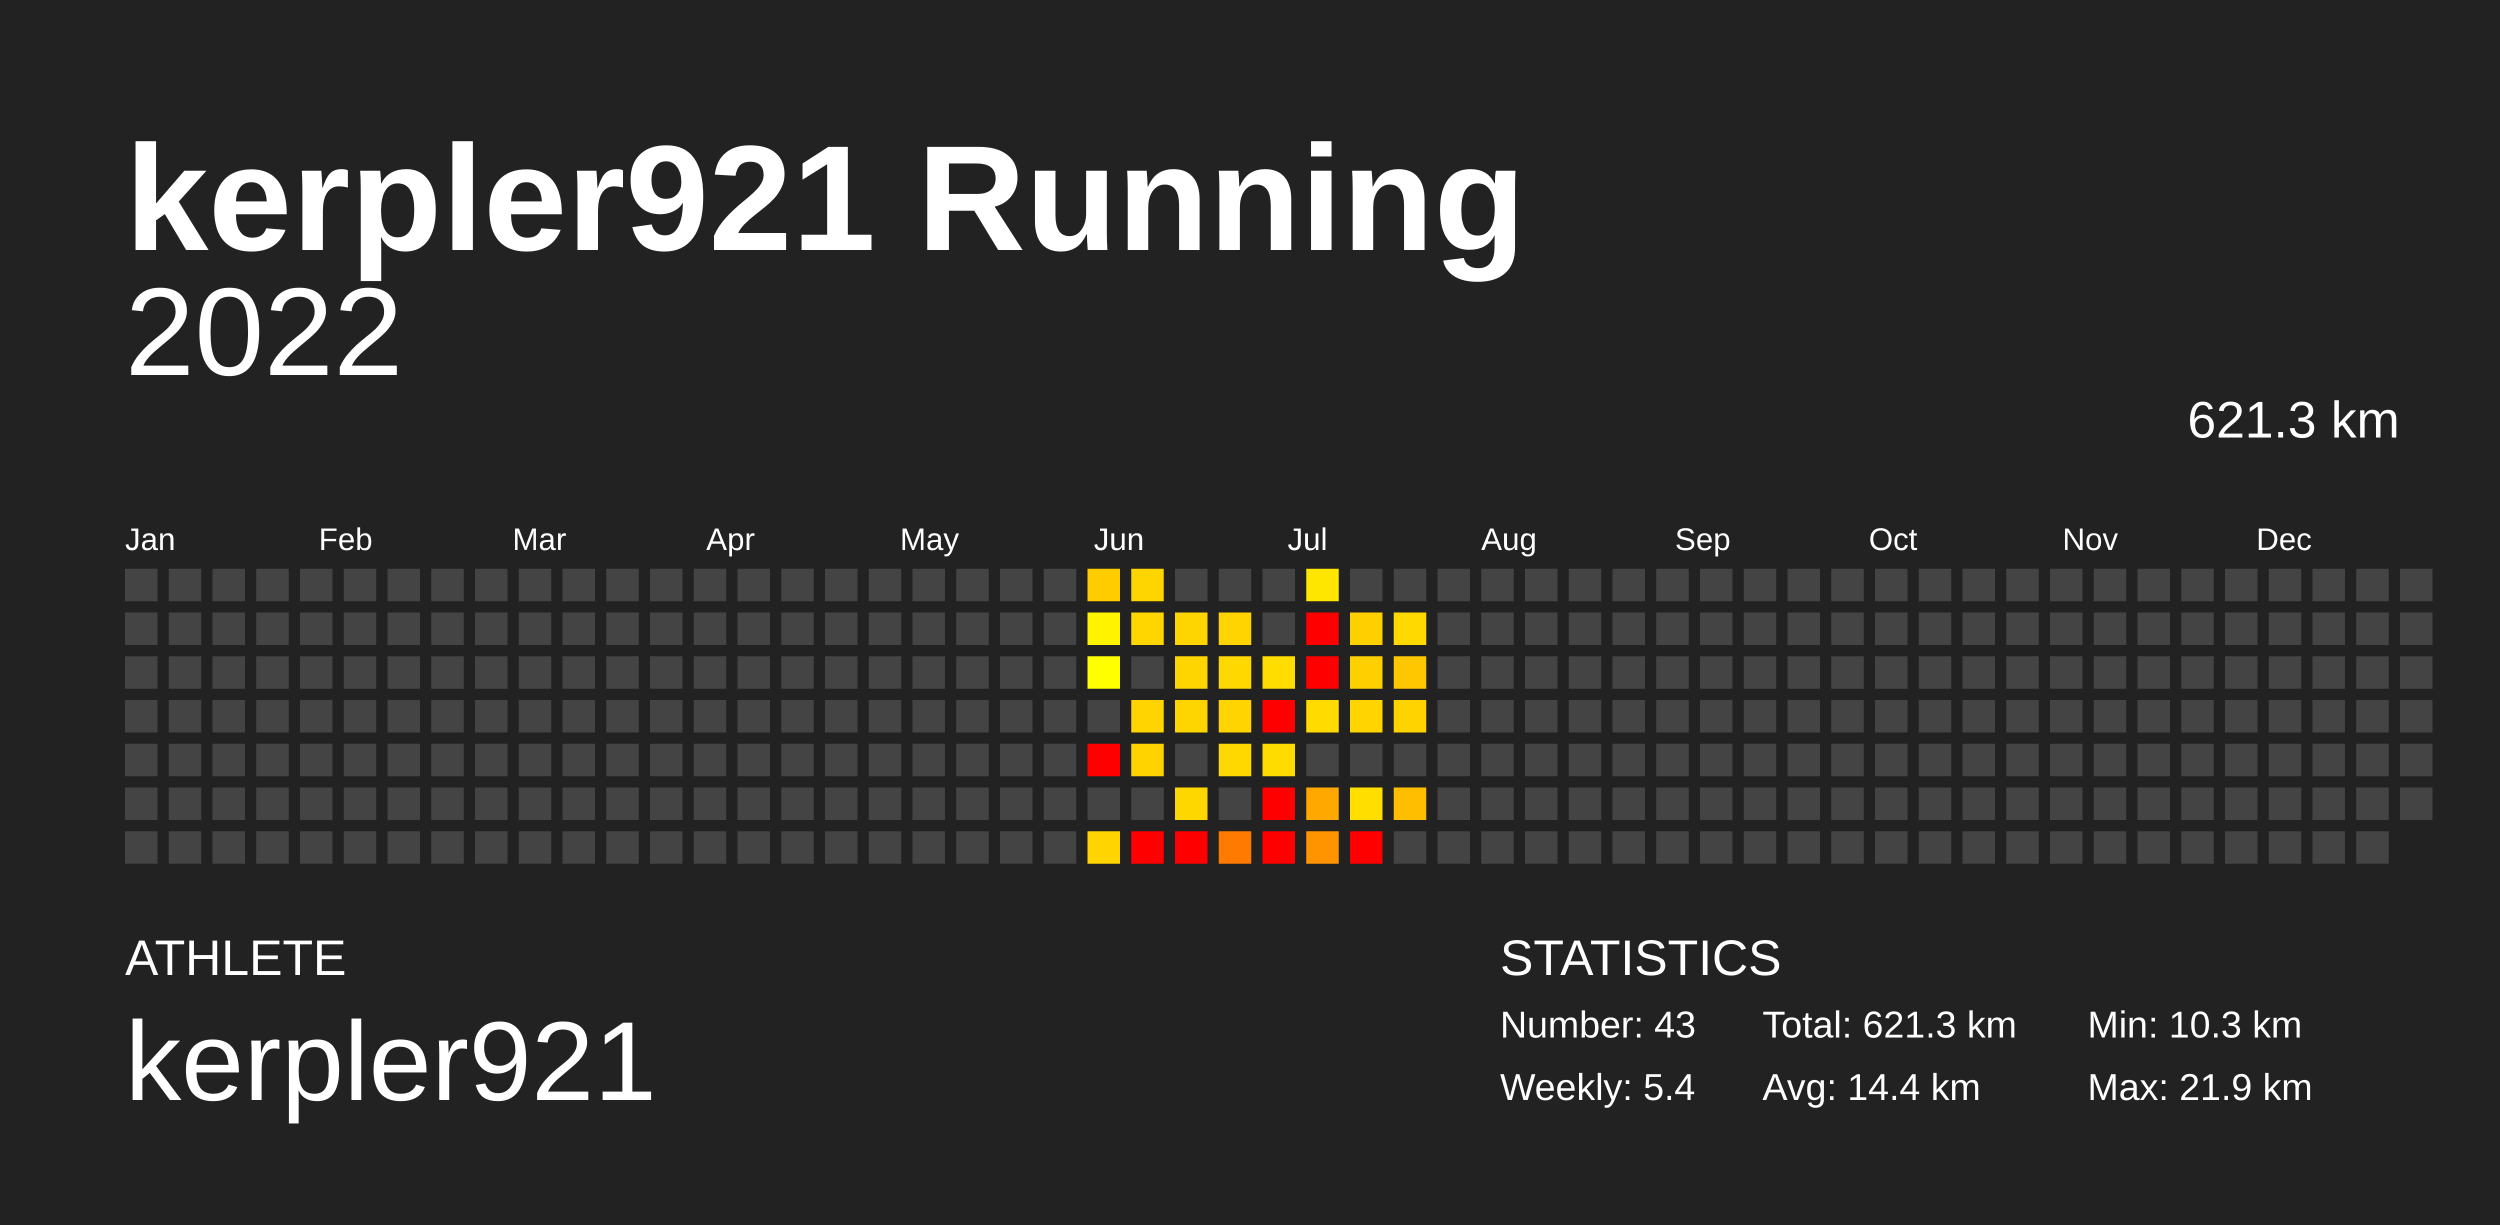
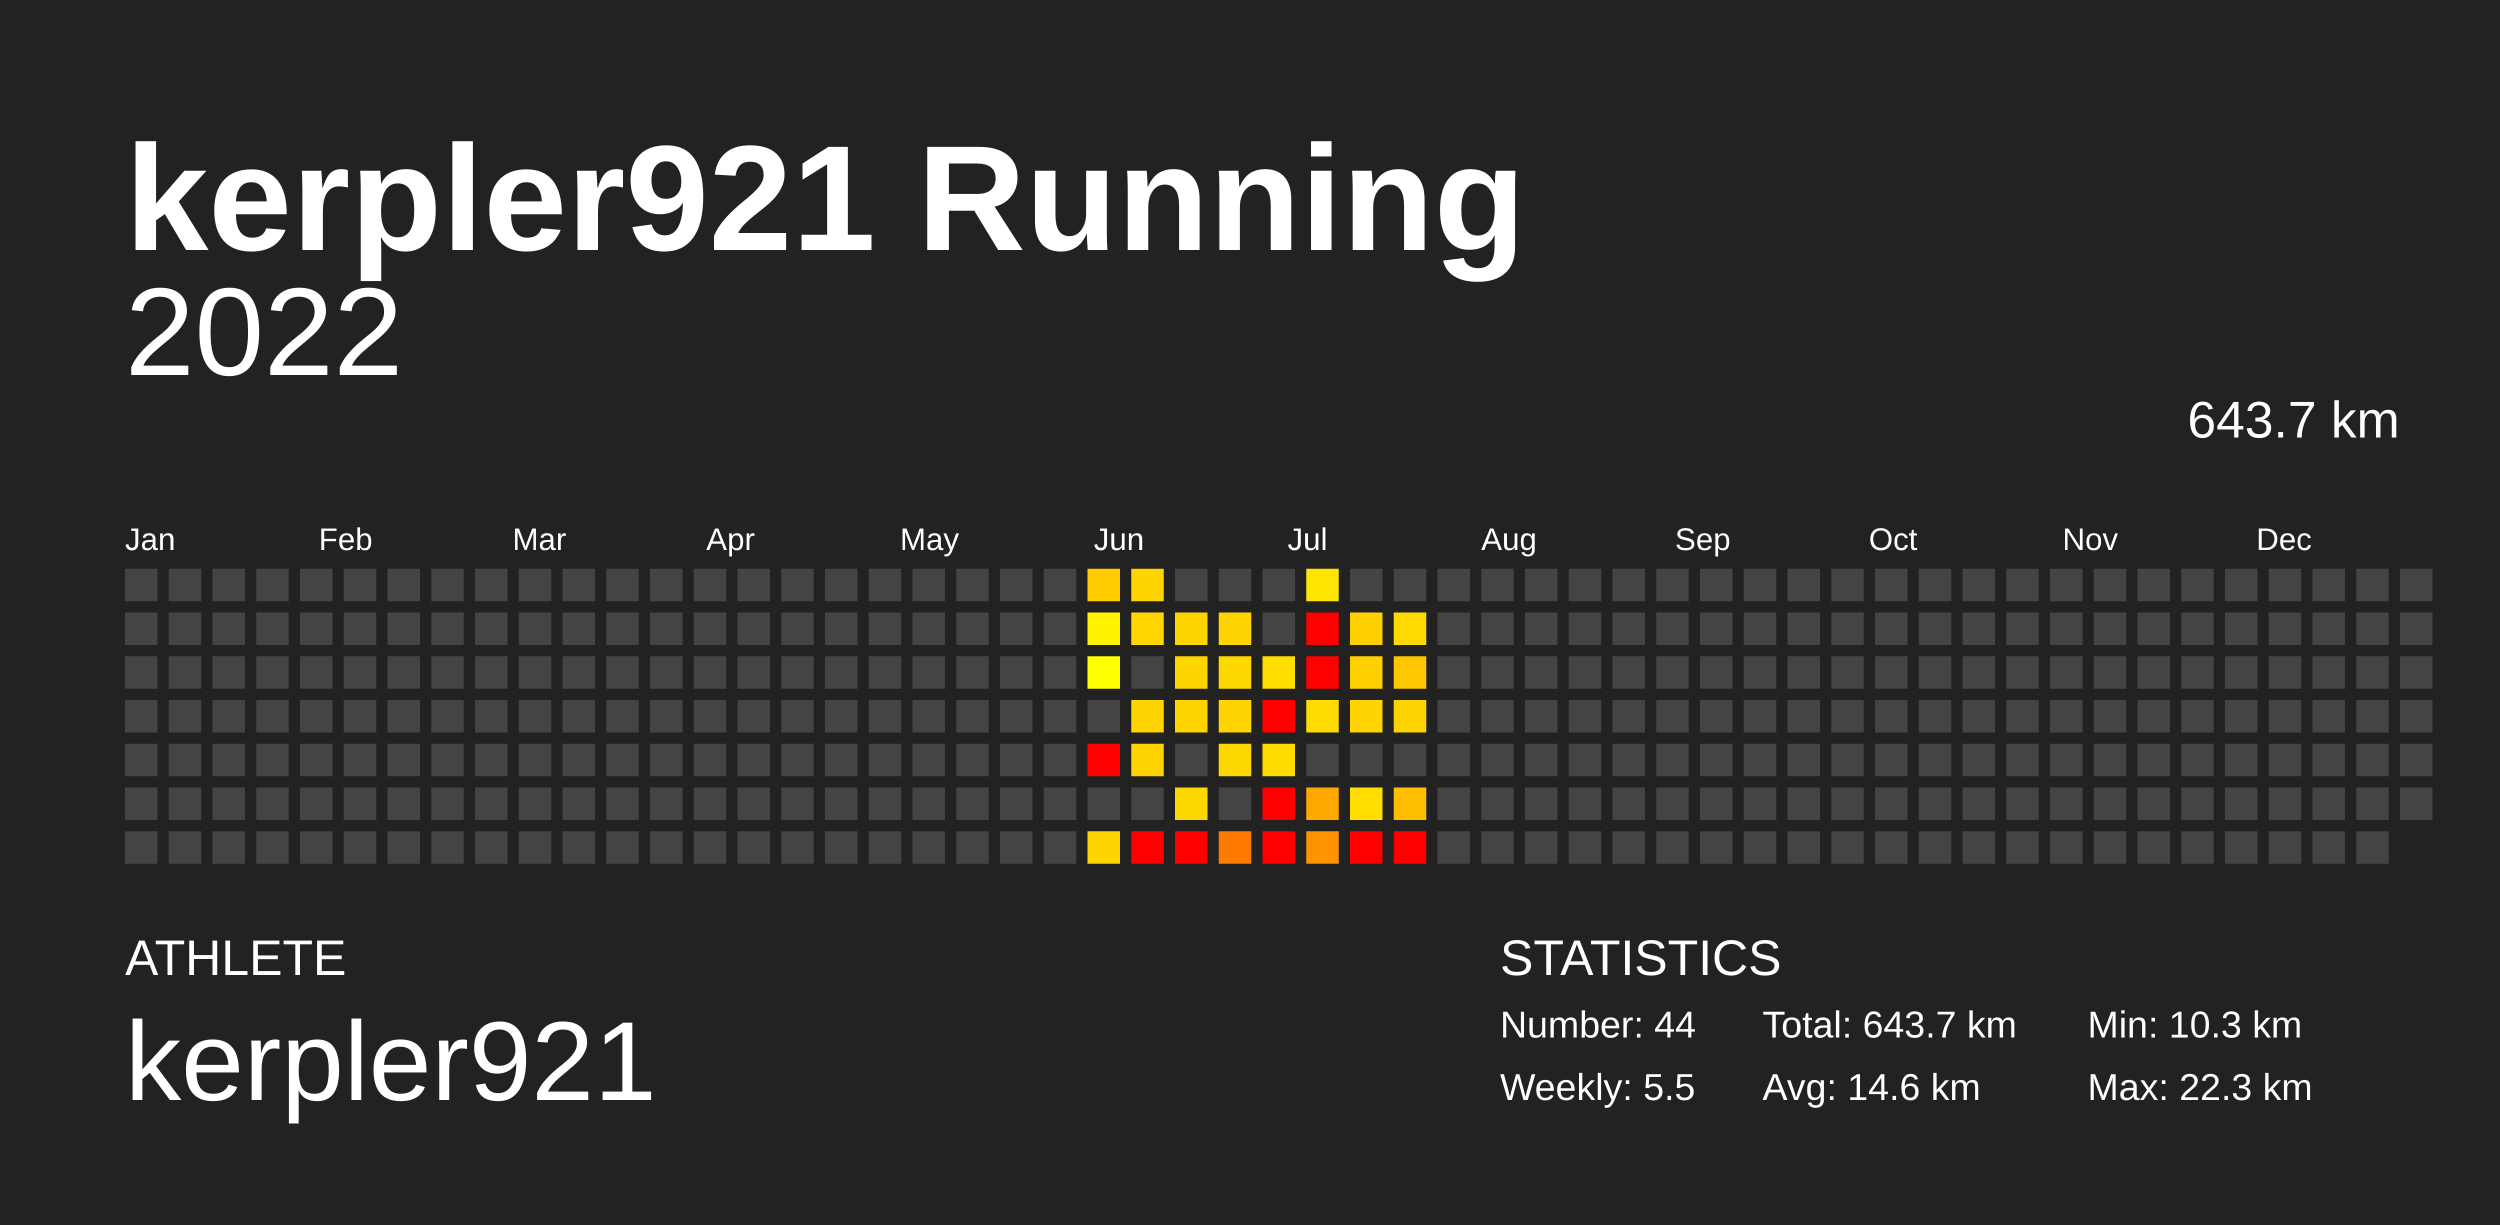
<svg xmlns="http://www.w3.org/2000/svg" baseProfile="full" height="98mm" version="1.1" viewBox="0,0,200,98" width="200mm">
  <defs />
  <rect fill="#222222" height="98" width="200" x="0" y="0" />
  <text fill="#FFFFFF" style="font-size:12px; font-family:Arial; font-weight:bold;" x="10" y="20">kerpler921 Running</text>
  <text fill="#FFFFFF" style="font-size:4px; font-family:Arial" x="10" y="78">ATHLETE</text>
  <text fill="#FFFFFF" style="font-size:9px; font-family:Arial" x="10" y="88">kerpler921</text>
  <text fill="#FFFFFF" style="font-size:4px; font-family:Arial" x="120" y="78">STATISTICS</text>
-   <text fill="#FFFFFF" style="font-size:3px; font-family:Arial" x="120" y="83">Number: 43</text>
-   <text fill="#FFFFFF" style="font-size:3px; font-family:Arial" x="120" y="88">Weekly: 5.4</text>
-   <text fill="#FFFFFF" style="font-size:3px; font-family:Arial" x="141" y="83">Total: 621.3 km</text>
-   <text fill="#FFFFFF" style="font-size:3px; font-family:Arial" x="141" y="88">Avg: 14.4 km</text>
+   <text fill="#FFFFFF" style="font-size:3px; font-family:Arial" x="120" y="83">Number: 44</text>
+   <text fill="#FFFFFF" style="font-size:3px; font-family:Arial" x="120" y="88">Weekly: 5.5</text>
+   <text fill="#FFFFFF" style="font-size:3px; font-family:Arial" x="141" y="83">Total: 643.7 km</text>
+   <text fill="#FFFFFF" style="font-size:3px; font-family:Arial" x="141" y="88">Avg: 14.6 km</text>
  <text fill="#FFFFFF" style="font-size:3px; font-family:Arial" x="167" y="83">Min: 10.3 km</text>
-   <text fill="#FFFFFF" style="font-size:3px; font-family:Arial" x="167" y="88">Max: 21.9 km</text>
+   <text fill="#FFFFFF" style="font-size:3px; font-family:Arial" x="167" y="88">Max: 22.3 km</text>
  <text alignment-baseline="hanging" fill="#FFFFFF" style="font-size:10.0px; font-family:Arial;" x="10" y="30">2022</text>
-   <text alignment-baseline="hanging" fill="#FFFFFF" style="font-size:4.125px; font-family:Arial;" x="175" y="35">621.3 km</text>
+   <text alignment-baseline="hanging" fill="#FFFFFF" style="font-size:4.125px; font-family:Arial;" x="175" y="35">643.7 km</text>
  <text fill="#FFFFFF" style="font-size:2.5px; font-family:Arial" x="10.0" y="44">Jan</text>
  <text fill="#FFFFFF" style="font-size:2.5px; font-family:Arial" x="25.5" y="44">Feb</text>
  <text fill="#FFFFFF" style="font-size:2.5px; font-family:Arial" x="41.0" y="44">Mar</text>
  <text fill="#FFFFFF" style="font-size:2.5px; font-family:Arial" x="56.5" y="44">Apr</text>
  <text fill="#FFFFFF" style="font-size:2.5px; font-family:Arial" x="72.0" y="44">May</text>
  <text fill="#FFFFFF" style="font-size:2.5px; font-family:Arial" x="87.5" y="44">Jun</text>
  <text fill="#FFFFFF" style="font-size:2.5px; font-family:Arial" x="103.0" y="44">Jul</text>
  <text fill="#FFFFFF" style="font-size:2.5px; font-family:Arial" x="118.5" y="44">Aug</text>
  <text fill="#FFFFFF" style="font-size:2.5px; font-family:Arial" x="134.0" y="44">Sep</text>
  <text fill="#FFFFFF" style="font-size:2.5px; font-family:Arial" x="149.5" y="44">Oct</text>
  <text fill="#FFFFFF" style="font-size:2.5px; font-family:Arial" x="165.0" y="44">Nov</text>
  <text fill="#FFFFFF" style="font-size:2.5px; font-family:Arial" x="180.5" y="44">Dec</text>
  <rect fill="#444444" height="2.6" width="2.6" x="10.0" y="45.5" />
  <rect fill="#444444" height="2.6" width="2.6" x="10.0" y="49.0" />
  <rect fill="#444444" height="2.6" width="2.6" x="10.0" y="52.5" />
  <rect fill="#444444" height="2.6" width="2.6" x="10.0" y="56.0" />
  <rect fill="#444444" height="2.6" width="2.6" x="10.0" y="59.5" />
  <rect fill="#444444" height="2.6" width="2.6" x="10.0" y="63.0" />
  <rect fill="#444444" height="2.6" width="2.6" x="10.0" y="66.5" />
  <rect fill="#444444" height="2.6" width="2.6" x="13.5" y="45.5" />
  <rect fill="#444444" height="2.6" width="2.6" x="13.5" y="49.0" />
  <rect fill="#444444" height="2.6" width="2.6" x="13.5" y="52.5" />
  <rect fill="#444444" height="2.6" width="2.6" x="13.5" y="56.0" />
  <rect fill="#444444" height="2.6" width="2.6" x="13.5" y="59.5" />
  <rect fill="#444444" height="2.6" width="2.6" x="13.5" y="63.0" />
  <rect fill="#444444" height="2.6" width="2.6" x="13.5" y="66.5" />
  <rect fill="#444444" height="2.6" width="2.6" x="17.0" y="45.5" />
  <rect fill="#444444" height="2.6" width="2.6" x="17.0" y="49.0" />
  <rect fill="#444444" height="2.6" width="2.6" x="17.0" y="52.5" />
  <rect fill="#444444" height="2.6" width="2.6" x="17.0" y="56.0" />
  <rect fill="#444444" height="2.6" width="2.6" x="17.0" y="59.5" />
  <rect fill="#444444" height="2.6" width="2.6" x="17.0" y="63.0" />
  <rect fill="#444444" height="2.6" width="2.6" x="17.0" y="66.5" />
  <rect fill="#444444" height="2.6" width="2.6" x="20.5" y="45.5" />
  <rect fill="#444444" height="2.6" width="2.6" x="20.5" y="49.0" />
  <rect fill="#444444" height="2.6" width="2.6" x="20.5" y="52.5" />
  <rect fill="#444444" height="2.6" width="2.6" x="20.5" y="56.0" />
  <rect fill="#444444" height="2.6" width="2.6" x="20.5" y="59.5" />
  <rect fill="#444444" height="2.6" width="2.6" x="20.5" y="63.0" />
  <rect fill="#444444" height="2.6" width="2.6" x="20.5" y="66.5" />
  <rect fill="#444444" height="2.6" width="2.6" x="24.0" y="45.5" />
  <rect fill="#444444" height="2.6" width="2.6" x="24.0" y="49.0" />
  <rect fill="#444444" height="2.6" width="2.6" x="24.0" y="52.5" />
  <rect fill="#444444" height="2.6" width="2.6" x="24.0" y="56.0" />
  <rect fill="#444444" height="2.6" width="2.6" x="24.0" y="59.5" />
  <rect fill="#444444" height="2.6" width="2.6" x="24.0" y="63.0" />
  <rect fill="#444444" height="2.6" width="2.6" x="24.0" y="66.5" />
  <rect fill="#444444" height="2.6" width="2.6" x="27.5" y="45.5" />
  <rect fill="#444444" height="2.6" width="2.6" x="27.5" y="49.0" />
  <rect fill="#444444" height="2.6" width="2.6" x="27.5" y="52.5" />
  <rect fill="#444444" height="2.6" width="2.6" x="27.5" y="56.0" />
  <rect fill="#444444" height="2.6" width="2.6" x="27.5" y="59.5" />
  <rect fill="#444444" height="2.6" width="2.6" x="27.5" y="63.0" />
  <rect fill="#444444" height="2.6" width="2.6" x="27.5" y="66.5" />
  <rect fill="#444444" height="2.6" width="2.6" x="31.0" y="45.5" />
  <rect fill="#444444" height="2.6" width="2.6" x="31.0" y="49.0" />
  <rect fill="#444444" height="2.6" width="2.6" x="31.0" y="52.5" />
  <rect fill="#444444" height="2.6" width="2.6" x="31.0" y="56.0" />
  <rect fill="#444444" height="2.6" width="2.6" x="31.0" y="59.5" />
  <rect fill="#444444" height="2.6" width="2.6" x="31.0" y="63.0" />
  <rect fill="#444444" height="2.6" width="2.6" x="31.0" y="66.5" />
  <rect fill="#444444" height="2.6" width="2.6" x="34.5" y="45.5" />
  <rect fill="#444444" height="2.6" width="2.6" x="34.5" y="49.0" />
  <rect fill="#444444" height="2.6" width="2.6" x="34.5" y="52.5" />
  <rect fill="#444444" height="2.6" width="2.6" x="34.5" y="56.0" />
  <rect fill="#444444" height="2.6" width="2.6" x="34.5" y="59.5" />
  <rect fill="#444444" height="2.6" width="2.6" x="34.5" y="63.0" />
  <rect fill="#444444" height="2.6" width="2.6" x="34.5" y="66.5" />
  <rect fill="#444444" height="2.6" width="2.6" x="38.0" y="45.5" />
  <rect fill="#444444" height="2.6" width="2.6" x="38.0" y="49.0" />
  <rect fill="#444444" height="2.6" width="2.6" x="38.0" y="52.5" />
  <rect fill="#444444" height="2.6" width="2.6" x="38.0" y="56.0" />
  <rect fill="#444444" height="2.6" width="2.6" x="38.0" y="59.5" />
  <rect fill="#444444" height="2.6" width="2.6" x="38.0" y="63.0" />
  <rect fill="#444444" height="2.6" width="2.6" x="38.0" y="66.5" />
  <rect fill="#444444" height="2.6" width="2.6" x="41.5" y="45.5" />
  <rect fill="#444444" height="2.6" width="2.6" x="41.5" y="49.0" />
  <rect fill="#444444" height="2.6" width="2.6" x="41.5" y="52.5" />
  <rect fill="#444444" height="2.6" width="2.6" x="41.5" y="56.0" />
  <rect fill="#444444" height="2.6" width="2.6" x="41.5" y="59.5" />
  <rect fill="#444444" height="2.6" width="2.6" x="41.5" y="63.0" />
  <rect fill="#444444" height="2.6" width="2.6" x="41.5" y="66.5" />
  <rect fill="#444444" height="2.6" width="2.6" x="45.0" y="45.5" />
  <rect fill="#444444" height="2.6" width="2.6" x="45.0" y="49.0" />
  <rect fill="#444444" height="2.6" width="2.6" x="45.0" y="52.5" />
  <rect fill="#444444" height="2.6" width="2.6" x="45.0" y="56.0" />
  <rect fill="#444444" height="2.6" width="2.6" x="45.0" y="59.5" />
  <rect fill="#444444" height="2.6" width="2.6" x="45.0" y="63.0" />
  <rect fill="#444444" height="2.6" width="2.6" x="45.0" y="66.5" />
  <rect fill="#444444" height="2.6" width="2.6" x="48.5" y="45.5" />
  <rect fill="#444444" height="2.6" width="2.6" x="48.5" y="49.0" />
  <rect fill="#444444" height="2.6" width="2.6" x="48.5" y="52.5" />
  <rect fill="#444444" height="2.6" width="2.6" x="48.5" y="56.0" />
  <rect fill="#444444" height="2.6" width="2.6" x="48.5" y="59.5" />
  <rect fill="#444444" height="2.6" width="2.6" x="48.5" y="63.0" />
  <rect fill="#444444" height="2.6" width="2.6" x="48.5" y="66.5" />
  <rect fill="#444444" height="2.6" width="2.6" x="52.0" y="45.5" />
  <rect fill="#444444" height="2.6" width="2.6" x="52.0" y="49.0" />
  <rect fill="#444444" height="2.6" width="2.6" x="52.0" y="52.5" />
  <rect fill="#444444" height="2.6" width="2.6" x="52.0" y="56.0" />
  <rect fill="#444444" height="2.6" width="2.6" x="52.0" y="59.5" />
  <rect fill="#444444" height="2.6" width="2.6" x="52.0" y="63.0" />
  <rect fill="#444444" height="2.6" width="2.6" x="52.0" y="66.5" />
  <rect fill="#444444" height="2.6" width="2.6" x="55.5" y="45.5" />
  <rect fill="#444444" height="2.6" width="2.6" x="55.5" y="49.0" />
  <rect fill="#444444" height="2.6" width="2.6" x="55.5" y="52.5" />
  <rect fill="#444444" height="2.6" width="2.6" x="55.5" y="56.0" />
  <rect fill="#444444" height="2.6" width="2.6" x="55.5" y="59.5" />
  <rect fill="#444444" height="2.6" width="2.6" x="55.5" y="63.0" />
  <rect fill="#444444" height="2.6" width="2.6" x="55.5" y="66.5" />
  <rect fill="#444444" height="2.6" width="2.6" x="59.0" y="45.5" />
  <rect fill="#444444" height="2.6" width="2.6" x="59.0" y="49.0" />
  <rect fill="#444444" height="2.6" width="2.6" x="59.0" y="52.5" />
  <rect fill="#444444" height="2.6" width="2.6" x="59.0" y="56.0" />
  <rect fill="#444444" height="2.6" width="2.6" x="59.0" y="59.5" />
  <rect fill="#444444" height="2.6" width="2.6" x="59.0" y="63.0" />
  <rect fill="#444444" height="2.6" width="2.6" x="59.0" y="66.5" />
  <rect fill="#444444" height="2.6" width="2.6" x="62.5" y="45.5" />
  <rect fill="#444444" height="2.6" width="2.6" x="62.5" y="49.0" />
  <rect fill="#444444" height="2.6" width="2.6" x="62.5" y="52.5" />
  <rect fill="#444444" height="2.6" width="2.6" x="62.5" y="56.0" />
  <rect fill="#444444" height="2.6" width="2.6" x="62.5" y="59.5" />
  <rect fill="#444444" height="2.6" width="2.6" x="62.5" y="63.0" />
  <rect fill="#444444" height="2.6" width="2.6" x="62.5" y="66.5" />
  <rect fill="#444444" height="2.6" width="2.6" x="66.0" y="45.5" />
  <rect fill="#444444" height="2.6" width="2.6" x="66.0" y="49.0" />
  <rect fill="#444444" height="2.6" width="2.6" x="66.0" y="52.5" />
  <rect fill="#444444" height="2.6" width="2.6" x="66.0" y="56.0" />
  <rect fill="#444444" height="2.6" width="2.6" x="66.0" y="59.5" />
  <rect fill="#444444" height="2.6" width="2.6" x="66.0" y="63.0" />
  <rect fill="#444444" height="2.6" width="2.6" x="66.0" y="66.5" />
  <rect fill="#444444" height="2.6" width="2.6" x="69.5" y="45.5" />
  <rect fill="#444444" height="2.6" width="2.6" x="69.5" y="49.0" />
  <rect fill="#444444" height="2.6" width="2.6" x="69.5" y="52.5" />
  <rect fill="#444444" height="2.6" width="2.6" x="69.5" y="56.0" />
  <rect fill="#444444" height="2.6" width="2.6" x="69.5" y="59.5" />
  <rect fill="#444444" height="2.6" width="2.6" x="69.5" y="63.0" />
  <rect fill="#444444" height="2.6" width="2.6" x="69.5" y="66.5" />
  <rect fill="#444444" height="2.6" width="2.6" x="73.0" y="45.5" />
  <rect fill="#444444" height="2.6" width="2.6" x="73.0" y="49.0" />
  <rect fill="#444444" height="2.6" width="2.6" x="73.0" y="52.5" />
  <rect fill="#444444" height="2.6" width="2.6" x="73.0" y="56.0" />
  <rect fill="#444444" height="2.6" width="2.6" x="73.0" y="59.5" />
  <rect fill="#444444" height="2.6" width="2.6" x="73.0" y="63.0" />
  <rect fill="#444444" height="2.6" width="2.6" x="73.0" y="66.5" />
  <rect fill="#444444" height="2.6" width="2.6" x="76.5" y="45.5" />
  <rect fill="#444444" height="2.6" width="2.6" x="76.5" y="49.0" />
  <rect fill="#444444" height="2.6" width="2.6" x="76.5" y="52.5" />
  <rect fill="#444444" height="2.6" width="2.6" x="76.5" y="56.0" />
  <rect fill="#444444" height="2.6" width="2.6" x="76.5" y="59.5" />
  <rect fill="#444444" height="2.6" width="2.6" x="76.5" y="63.0" />
  <rect fill="#444444" height="2.6" width="2.6" x="76.5" y="66.5" />
  <rect fill="#444444" height="2.6" width="2.6" x="80.0" y="45.5" />
  <rect fill="#444444" height="2.6" width="2.6" x="80.0" y="49.0" />
  <rect fill="#444444" height="2.6" width="2.6" x="80.0" y="52.5" />
  <rect fill="#444444" height="2.6" width="2.6" x="80.0" y="56.0" />
  <rect fill="#444444" height="2.6" width="2.6" x="80.0" y="59.5" />
  <rect fill="#444444" height="2.6" width="2.6" x="80.0" y="63.0" />
  <rect fill="#444444" height="2.6" width="2.6" x="80.0" y="66.5" />
  <rect fill="#444444" height="2.6" width="2.6" x="83.5" y="45.5" />
  <rect fill="#444444" height="2.6" width="2.6" x="83.5" y="49.0" />
  <rect fill="#444444" height="2.6" width="2.6" x="83.5" y="52.5" />
  <rect fill="#444444" height="2.6" width="2.6" x="83.5" y="56.0" />
  <rect fill="#444444" height="2.6" width="2.6" x="83.5" y="59.5" />
  <rect fill="#444444" height="2.6" width="2.6" x="83.5" y="63.0" />
  <rect fill="#444444" height="2.6" width="2.6" x="83.5" y="66.5" />
  <rect fill="#ffcc00" height="2.6" width="2.6" x="87.0" y="45.5" />
  <rect fill="#fff300" height="2.6" width="2.6" x="87.0" y="49.0" />
  <rect fill="#ffff00" height="2.6" width="2.6" x="87.0" y="52.5" />
  <rect fill="#444444" height="2.6" width="2.6" x="87.0" y="56.0" />
  <rect fill="red" height="2.6" width="2.6" x="87.0" y="59.5" />
  <rect fill="#444444" height="2.6" width="2.6" x="87.0" y="63.0" />
  <rect fill="#ffd400" height="2.6" width="2.6" x="87.0" y="66.5" />
  <rect fill="#ffd500" height="2.6" width="2.6" x="90.5" y="45.5" />
  <rect fill="#ffd600" height="2.6" width="2.6" x="90.5" y="49.0" />
  <rect fill="#444444" height="2.6" width="2.6" x="90.5" y="52.5" />
  <rect fill="#ffd400" height="2.6" width="2.6" x="90.5" y="56.0" />
  <rect fill="#ffd300" height="2.6" width="2.6" x="90.5" y="59.5" />
  <rect fill="#444444" height="2.6" width="2.6" x="90.5" y="63.0" />
  <rect fill="red" height="2.6" width="2.6" x="90.5" y="66.5" />
  <rect fill="#444444" height="2.6" width="2.6" x="94.0" y="45.5" />
  <rect fill="#ffd500" height="2.6" width="2.6" x="94.0" y="49.0" />
  <rect fill="#ffd500" height="2.6" width="2.6" x="94.0" y="52.5" />
  <rect fill="#ffd500" height="2.6" width="2.6" x="94.0" y="56.0" />
  <rect fill="#444444" height="2.6" width="2.6" x="94.0" y="59.5" />
  <rect fill="#ffd700" height="2.6" width="2.6" x="94.0" y="63.0" />
  <rect fill="red" height="2.6" width="2.6" x="94.0" y="66.5" />
  <rect fill="#444444" height="2.6" width="2.6" x="97.5" y="45.5" />
  <rect fill="#ffd400" height="2.6" width="2.6" x="97.5" y="49.0" />
  <rect fill="#ffd800" height="2.6" width="2.6" x="97.5" y="52.5" />
  <rect fill="#ffd400" height="2.6" width="2.6" x="97.5" y="56.0" />
  <rect fill="#ffd800" height="2.6" width="2.6" x="97.5" y="59.5" />
  <rect fill="#444444" height="2.6" width="2.6" x="97.5" y="63.0" />
  <rect fill="#ff7a00" height="2.6" width="2.6" x="97.5" y="66.5" />
  <rect fill="#444444" height="2.6" width="2.6" x="101.0" y="45.5" />
  <rect fill="#444444" height="2.6" width="2.6" x="101.0" y="49.0" />
  <rect fill="#ffdd00" height="2.6" width="2.6" x="101.0" y="52.5" />
  <rect fill="red" height="2.6" width="2.6" x="101.0" y="56.0" />
  <rect fill="#ffdc00" height="2.6" width="2.6" x="101.0" y="59.5" />
  <rect fill="red" height="2.6" width="2.6" x="101.0" y="63.0" />
  <rect fill="red" height="2.6" width="2.6" x="101.0" y="66.5" />
  <rect fill="#ffe600" height="2.6" width="2.6" x="104.5" y="45.5" />
  <rect fill="red" height="2.6" width="2.6" x="104.5" y="49.0" />
  <rect fill="red" height="2.6" width="2.6" x="104.5" y="52.5" />
  <rect fill="#ffdb00" height="2.6" width="2.6" x="104.5" y="56.0" />
  <rect fill="#444444" height="2.6" width="2.6" x="104.5" y="59.5" />
  <rect fill="#ffa800" height="2.6" width="2.6" x="104.5" y="63.0" />
  <rect fill="#ff9300" height="2.6" width="2.6" x="104.5" y="66.5" />
  <rect fill="#444444" height="2.6" width="2.6" x="108.0" y="45.5" />
  <rect fill="#ffd000" height="2.6" width="2.6" x="108.0" y="49.0" />
  <rect fill="#ffd000" height="2.6" width="2.6" x="108.0" y="52.5" />
  <rect fill="#ffd400" height="2.6" width="2.6" x="108.0" y="56.0" />
  <rect fill="#444444" height="2.6" width="2.6" x="108.0" y="59.5" />
  <rect fill="#ffde00" height="2.6" width="2.6" x="108.0" y="63.0" />
  <rect fill="red" height="2.6" width="2.6" x="108.0" y="66.5" />
  <rect fill="#444444" height="2.6" width="2.6" x="111.5" y="45.5" />
  <rect fill="#ffd900" height="2.6" width="2.6" x="111.5" y="49.0" />
  <rect fill="#ffc700" height="2.6" width="2.6" x="111.5" y="52.5" />
  <rect fill="#ffd300" height="2.6" width="2.6" x="111.5" y="56.0" />
  <rect fill="#444444" height="2.6" width="2.6" x="111.5" y="59.5" />
  <rect fill="#ffbf00" height="2.6" width="2.6" x="111.5" y="63.0" />
-   <rect fill="#444444" height="2.6" width="2.6" x="111.5" y="66.5" />
+   <rect fill="red" height="2.6" width="2.6" x="111.5" y="66.5" />
  <rect fill="#444444" height="2.6" width="2.6" x="115.0" y="45.5" />
  <rect fill="#444444" height="2.6" width="2.6" x="115.0" y="49.0" />
  <rect fill="#444444" height="2.6" width="2.6" x="115.0" y="52.5" />
  <rect fill="#444444" height="2.6" width="2.6" x="115.0" y="56.0" />
  <rect fill="#444444" height="2.6" width="2.6" x="115.0" y="59.5" />
  <rect fill="#444444" height="2.6" width="2.6" x="115.0" y="63.0" />
  <rect fill="#444444" height="2.6" width="2.6" x="115.0" y="66.5" />
  <rect fill="#444444" height="2.6" width="2.6" x="118.5" y="45.5" />
  <rect fill="#444444" height="2.6" width="2.6" x="118.5" y="49.0" />
  <rect fill="#444444" height="2.6" width="2.6" x="118.5" y="52.5" />
  <rect fill="#444444" height="2.6" width="2.6" x="118.5" y="56.0" />
  <rect fill="#444444" height="2.6" width="2.6" x="118.5" y="59.5" />
  <rect fill="#444444" height="2.6" width="2.6" x="118.5" y="63.0" />
  <rect fill="#444444" height="2.6" width="2.6" x="118.5" y="66.5" />
  <rect fill="#444444" height="2.6" width="2.6" x="122.0" y="45.5" />
  <rect fill="#444444" height="2.6" width="2.6" x="122.0" y="49.0" />
  <rect fill="#444444" height="2.6" width="2.6" x="122.0" y="52.5" />
  <rect fill="#444444" height="2.6" width="2.6" x="122.0" y="56.0" />
  <rect fill="#444444" height="2.6" width="2.6" x="122.0" y="59.5" />
  <rect fill="#444444" height="2.6" width="2.6" x="122.0" y="63.0" />
  <rect fill="#444444" height="2.6" width="2.6" x="122.0" y="66.5" />
  <rect fill="#444444" height="2.6" width="2.6" x="125.5" y="45.5" />
  <rect fill="#444444" height="2.6" width="2.6" x="125.5" y="49.0" />
  <rect fill="#444444" height="2.6" width="2.6" x="125.5" y="52.5" />
  <rect fill="#444444" height="2.6" width="2.6" x="125.5" y="56.0" />
  <rect fill="#444444" height="2.6" width="2.6" x="125.5" y="59.5" />
  <rect fill="#444444" height="2.6" width="2.6" x="125.5" y="63.0" />
  <rect fill="#444444" height="2.6" width="2.6" x="125.5" y="66.5" />
  <rect fill="#444444" height="2.6" width="2.6" x="129.0" y="45.5" />
  <rect fill="#444444" height="2.6" width="2.6" x="129.0" y="49.0" />
  <rect fill="#444444" height="2.6" width="2.6" x="129.0" y="52.5" />
  <rect fill="#444444" height="2.6" width="2.6" x="129.0" y="56.0" />
  <rect fill="#444444" height="2.6" width="2.6" x="129.0" y="59.5" />
  <rect fill="#444444" height="2.6" width="2.6" x="129.0" y="63.0" />
  <rect fill="#444444" height="2.6" width="2.6" x="129.0" y="66.5" />
  <rect fill="#444444" height="2.6" width="2.6" x="132.5" y="45.5" />
  <rect fill="#444444" height="2.6" width="2.6" x="132.5" y="49.0" />
  <rect fill="#444444" height="2.6" width="2.6" x="132.5" y="52.5" />
  <rect fill="#444444" height="2.6" width="2.6" x="132.5" y="56.0" />
  <rect fill="#444444" height="2.6" width="2.6" x="132.5" y="59.5" />
  <rect fill="#444444" height="2.6" width="2.6" x="132.5" y="63.0" />
  <rect fill="#444444" height="2.6" width="2.6" x="132.5" y="66.5" />
  <rect fill="#444444" height="2.6" width="2.6" x="136.0" y="45.5" />
  <rect fill="#444444" height="2.6" width="2.6" x="136.0" y="49.0" />
  <rect fill="#444444" height="2.6" width="2.6" x="136.0" y="52.5" />
  <rect fill="#444444" height="2.6" width="2.6" x="136.0" y="56.0" />
  <rect fill="#444444" height="2.6" width="2.6" x="136.0" y="59.5" />
  <rect fill="#444444" height="2.6" width="2.6" x="136.0" y="63.0" />
  <rect fill="#444444" height="2.6" width="2.6" x="136.0" y="66.5" />
  <rect fill="#444444" height="2.6" width="2.6" x="139.5" y="45.5" />
  <rect fill="#444444" height="2.6" width="2.6" x="139.5" y="49.0" />
  <rect fill="#444444" height="2.6" width="2.6" x="139.5" y="52.5" />
  <rect fill="#444444" height="2.6" width="2.6" x="139.5" y="56.0" />
  <rect fill="#444444" height="2.6" width="2.6" x="139.5" y="59.5" />
  <rect fill="#444444" height="2.6" width="2.6" x="139.5" y="63.0" />
  <rect fill="#444444" height="2.6" width="2.6" x="139.5" y="66.5" />
  <rect fill="#444444" height="2.6" width="2.6" x="143.0" y="45.5" />
  <rect fill="#444444" height="2.6" width="2.6" x="143.0" y="49.0" />
  <rect fill="#444444" height="2.6" width="2.6" x="143.0" y="52.5" />
  <rect fill="#444444" height="2.6" width="2.6" x="143.0" y="56.0" />
  <rect fill="#444444" height="2.6" width="2.6" x="143.0" y="59.5" />
  <rect fill="#444444" height="2.6" width="2.6" x="143.0" y="63.0" />
  <rect fill="#444444" height="2.6" width="2.6" x="143.0" y="66.5" />
  <rect fill="#444444" height="2.6" width="2.6" x="146.5" y="45.5" />
  <rect fill="#444444" height="2.6" width="2.6" x="146.5" y="49.0" />
  <rect fill="#444444" height="2.6" width="2.6" x="146.5" y="52.5" />
  <rect fill="#444444" height="2.6" width="2.6" x="146.5" y="56.0" />
  <rect fill="#444444" height="2.6" width="2.6" x="146.5" y="59.5" />
  <rect fill="#444444" height="2.6" width="2.6" x="146.5" y="63.0" />
  <rect fill="#444444" height="2.6" width="2.6" x="146.5" y="66.5" />
  <rect fill="#444444" height="2.6" width="2.6" x="150.0" y="45.5" />
  <rect fill="#444444" height="2.6" width="2.6" x="150.0" y="49.0" />
  <rect fill="#444444" height="2.6" width="2.6" x="150.0" y="52.5" />
  <rect fill="#444444" height="2.6" width="2.6" x="150.0" y="56.0" />
  <rect fill="#444444" height="2.6" width="2.6" x="150.0" y="59.5" />
  <rect fill="#444444" height="2.6" width="2.6" x="150.0" y="63.0" />
  <rect fill="#444444" height="2.6" width="2.6" x="150.0" y="66.5" />
  <rect fill="#444444" height="2.6" width="2.6" x="153.5" y="45.5" />
  <rect fill="#444444" height="2.6" width="2.6" x="153.5" y="49.0" />
  <rect fill="#444444" height="2.6" width="2.6" x="153.5" y="52.5" />
  <rect fill="#444444" height="2.6" width="2.6" x="153.5" y="56.0" />
  <rect fill="#444444" height="2.6" width="2.6" x="153.5" y="59.5" />
  <rect fill="#444444" height="2.6" width="2.6" x="153.5" y="63.0" />
  <rect fill="#444444" height="2.6" width="2.6" x="153.5" y="66.5" />
  <rect fill="#444444" height="2.6" width="2.6" x="157.0" y="45.5" />
  <rect fill="#444444" height="2.6" width="2.6" x="157.0" y="49.0" />
  <rect fill="#444444" height="2.6" width="2.6" x="157.0" y="52.5" />
  <rect fill="#444444" height="2.6" width="2.6" x="157.0" y="56.0" />
  <rect fill="#444444" height="2.6" width="2.6" x="157.0" y="59.5" />
  <rect fill="#444444" height="2.6" width="2.6" x="157.0" y="63.0" />
  <rect fill="#444444" height="2.6" width="2.6" x="157.0" y="66.5" />
  <rect fill="#444444" height="2.6" width="2.6" x="160.5" y="45.5" />
  <rect fill="#444444" height="2.6" width="2.6" x="160.5" y="49.0" />
  <rect fill="#444444" height="2.6" width="2.6" x="160.5" y="52.5" />
  <rect fill="#444444" height="2.6" width="2.6" x="160.5" y="56.0" />
  <rect fill="#444444" height="2.6" width="2.6" x="160.5" y="59.5" />
  <rect fill="#444444" height="2.6" width="2.6" x="160.5" y="63.0" />
  <rect fill="#444444" height="2.6" width="2.6" x="160.5" y="66.5" />
  <rect fill="#444444" height="2.6" width="2.6" x="164.0" y="45.5" />
  <rect fill="#444444" height="2.6" width="2.6" x="164.0" y="49.0" />
  <rect fill="#444444" height="2.6" width="2.6" x="164.0" y="52.5" />
  <rect fill="#444444" height="2.6" width="2.6" x="164.0" y="56.0" />
  <rect fill="#444444" height="2.6" width="2.6" x="164.0" y="59.5" />
  <rect fill="#444444" height="2.6" width="2.6" x="164.0" y="63.0" />
  <rect fill="#444444" height="2.6" width="2.6" x="164.0" y="66.5" />
  <rect fill="#444444" height="2.6" width="2.6" x="167.5" y="45.5" />
  <rect fill="#444444" height="2.6" width="2.6" x="167.5" y="49.0" />
  <rect fill="#444444" height="2.6" width="2.6" x="167.5" y="52.5" />
  <rect fill="#444444" height="2.6" width="2.6" x="167.5" y="56.0" />
  <rect fill="#444444" height="2.6" width="2.6" x="167.5" y="59.5" />
  <rect fill="#444444" height="2.6" width="2.6" x="167.5" y="63.0" />
  <rect fill="#444444" height="2.6" width="2.6" x="167.5" y="66.5" />
  <rect fill="#444444" height="2.6" width="2.6" x="171.0" y="45.5" />
  <rect fill="#444444" height="2.6" width="2.6" x="171.0" y="49.0" />
  <rect fill="#444444" height="2.6" width="2.6" x="171.0" y="52.5" />
  <rect fill="#444444" height="2.6" width="2.6" x="171.0" y="56.0" />
  <rect fill="#444444" height="2.6" width="2.6" x="171.0" y="59.5" />
  <rect fill="#444444" height="2.6" width="2.6" x="171.0" y="63.0" />
  <rect fill="#444444" height="2.6" width="2.6" x="171.0" y="66.5" />
  <rect fill="#444444" height="2.6" width="2.6" x="174.5" y="45.5" />
  <rect fill="#444444" height="2.6" width="2.6" x="174.5" y="49.0" />
  <rect fill="#444444" height="2.6" width="2.6" x="174.5" y="52.5" />
  <rect fill="#444444" height="2.6" width="2.6" x="174.5" y="56.0" />
  <rect fill="#444444" height="2.6" width="2.6" x="174.5" y="59.5" />
  <rect fill="#444444" height="2.6" width="2.6" x="174.5" y="63.0" />
  <rect fill="#444444" height="2.6" width="2.6" x="174.5" y="66.5" />
  <rect fill="#444444" height="2.6" width="2.6" x="178.0" y="45.5" />
  <rect fill="#444444" height="2.6" width="2.6" x="178.0" y="49.0" />
  <rect fill="#444444" height="2.6" width="2.6" x="178.0" y="52.5" />
  <rect fill="#444444" height="2.6" width="2.6" x="178.0" y="56.0" />
  <rect fill="#444444" height="2.6" width="2.6" x="178.0" y="59.5" />
  <rect fill="#444444" height="2.6" width="2.6" x="178.0" y="63.0" />
  <rect fill="#444444" height="2.6" width="2.6" x="178.0" y="66.5" />
  <rect fill="#444444" height="2.6" width="2.6" x="181.5" y="45.5" />
  <rect fill="#444444" height="2.6" width="2.6" x="181.5" y="49.0" />
  <rect fill="#444444" height="2.6" width="2.6" x="181.5" y="52.5" />
  <rect fill="#444444" height="2.6" width="2.6" x="181.5" y="56.0" />
  <rect fill="#444444" height="2.6" width="2.6" x="181.5" y="59.5" />
  <rect fill="#444444" height="2.6" width="2.6" x="181.5" y="63.0" />
  <rect fill="#444444" height="2.6" width="2.6" x="181.5" y="66.5" />
  <rect fill="#444444" height="2.6" width="2.6" x="185.0" y="45.5" />
  <rect fill="#444444" height="2.6" width="2.6" x="185.0" y="49.0" />
  <rect fill="#444444" height="2.6" width="2.6" x="185.0" y="52.5" />
  <rect fill="#444444" height="2.6" width="2.6" x="185.0" y="56.0" />
  <rect fill="#444444" height="2.6" width="2.6" x="185.0" y="59.5" />
  <rect fill="#444444" height="2.6" width="2.6" x="185.0" y="63.0" />
  <rect fill="#444444" height="2.6" width="2.6" x="185.0" y="66.5" />
  <rect fill="#444444" height="2.6" width="2.6" x="188.5" y="45.5" />
  <rect fill="#444444" height="2.6" width="2.6" x="188.5" y="49.0" />
  <rect fill="#444444" height="2.6" width="2.6" x="188.5" y="52.5" />
  <rect fill="#444444" height="2.6" width="2.6" x="188.5" y="56.0" />
  <rect fill="#444444" height="2.6" width="2.6" x="188.5" y="59.5" />
  <rect fill="#444444" height="2.6" width="2.6" x="188.5" y="63.0" />
  <rect fill="#444444" height="2.6" width="2.6" x="188.5" y="66.5" />
  <rect fill="#444444" height="2.6" width="2.6" x="192.0" y="45.5" />
  <rect fill="#444444" height="2.6" width="2.6" x="192.0" y="49.0" />
  <rect fill="#444444" height="2.6" width="2.6" x="192.0" y="52.5" />
  <rect fill="#444444" height="2.6" width="2.6" x="192.0" y="56.0" />
  <rect fill="#444444" height="2.6" width="2.6" x="192.0" y="59.5" />
  <rect fill="#444444" height="2.6" width="2.6" x="192.0" y="63.0" />
</svg>
